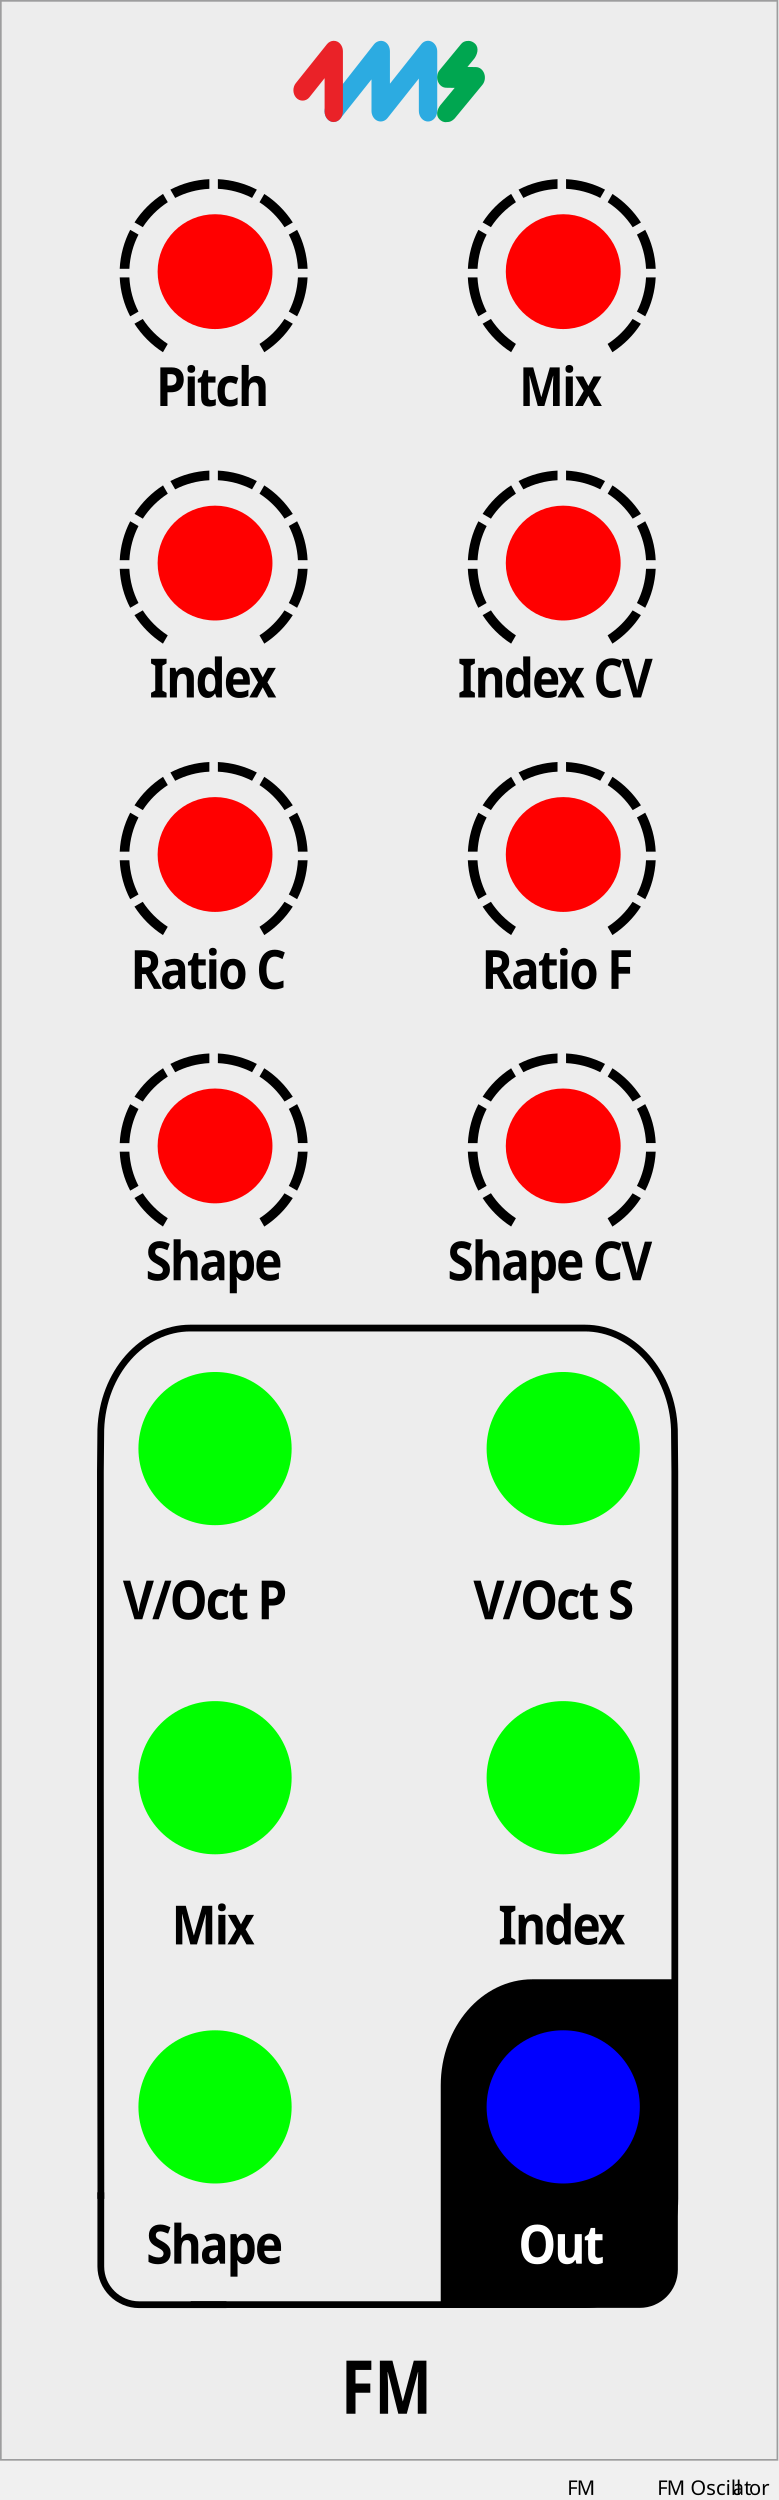
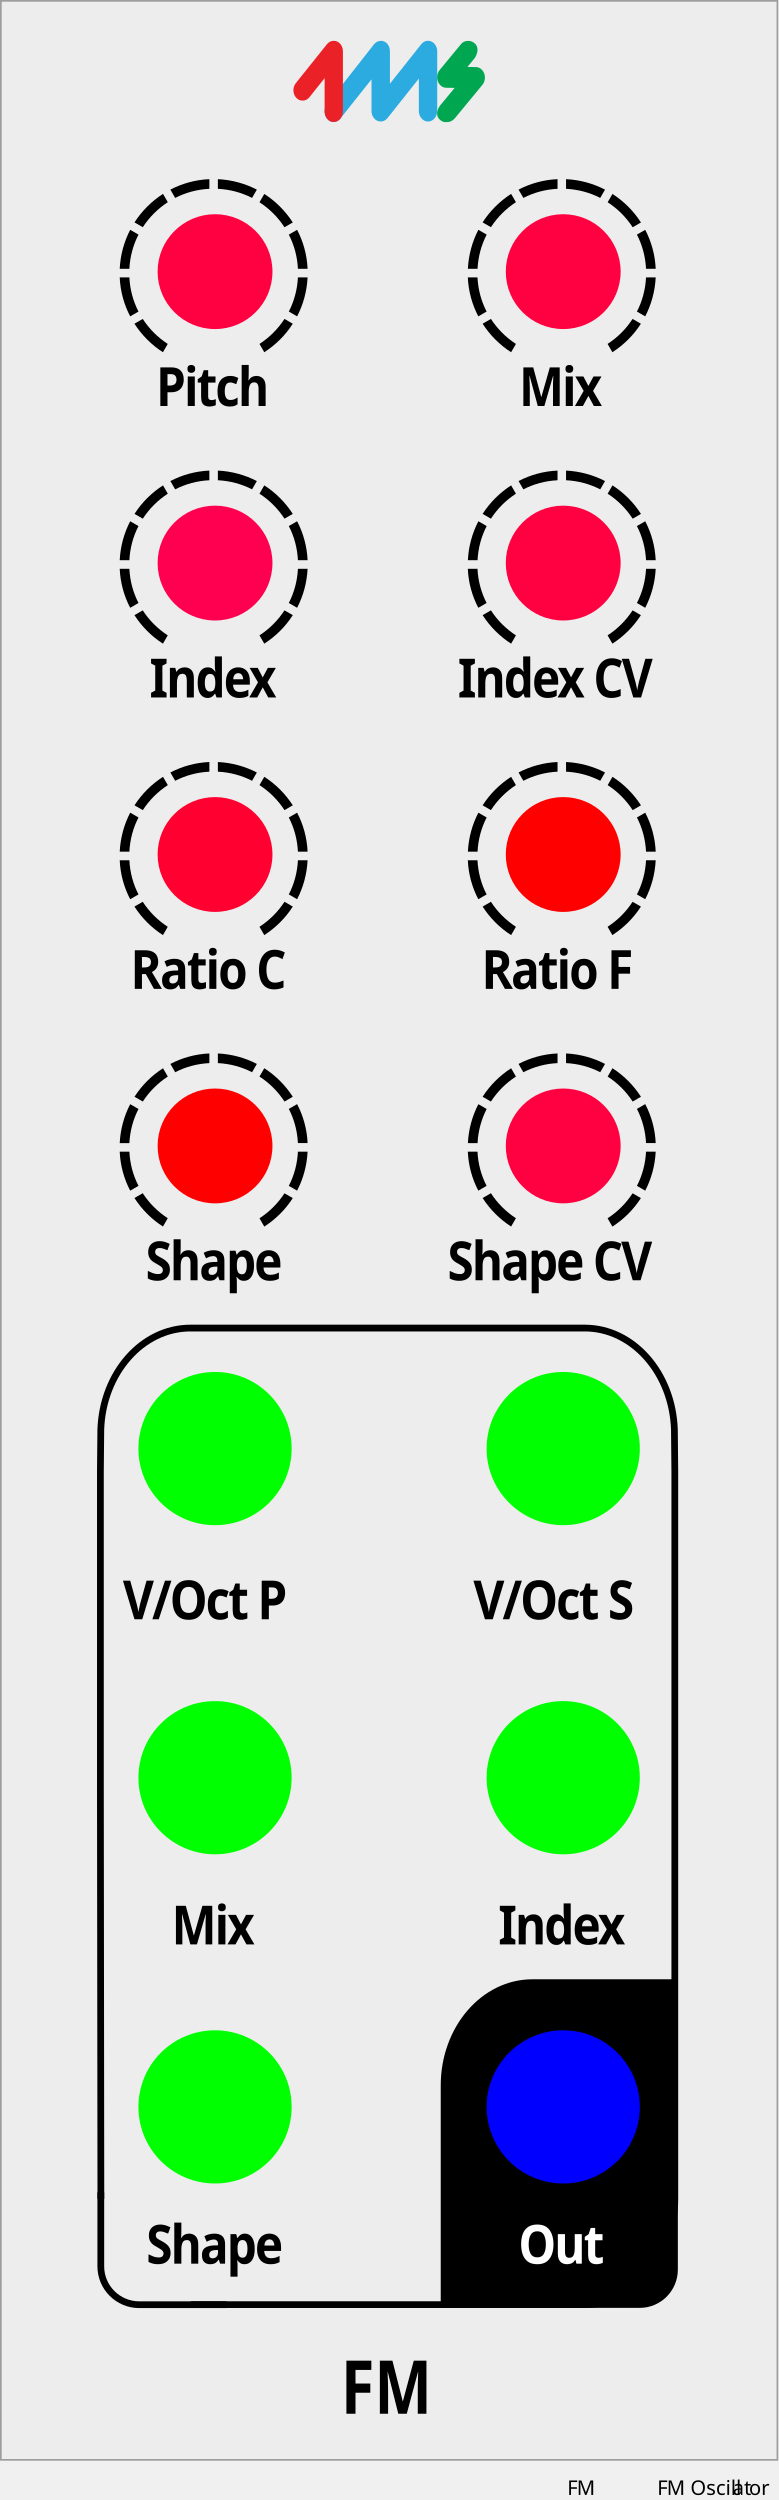
- <svg xmlns="http://www.w3.org/2000/svg" width="40.64mm" height="130.55mm" viewBox="0 0 115.2 370.07">
-   <defs>
+ <svg xmlns="http://www.w3.org/2000/svg" width="40.64mm" height="130.55mm" viewBox="0 0 115.2 370.07" version="1.1" id="svg115">
+   <defs id="defs16">
    <clipPath id="clippath">
-       <rect x="17.72" y="112.8" width="27.8" height="25.62" style="fill: none; stroke-width: 0px;" />
+       <rect x="17.72" y="112.8" width="27.8" height="25.62" style="fill: none; stroke-width: 0px;" id="rect1" />
    </clipPath>
    <clipPath id="clippath-1">
-       <rect x="17.72" y="112.8" width="27.8" height="25.62" style="fill: none; stroke-width: 0px;" />
+       <rect x="17.72" y="112.8" width="27.8" height="25.62" style="fill: none; stroke-width: 0px;" id="rect2" />
    </clipPath>
    <clipPath id="clippath-2">
-       <rect x="69.26" y="112.8" width="27.8" height="25.62" style="fill: none; stroke-width: 0px;" />
+       <rect x="69.26" y="112.8" width="27.8" height="25.62" style="fill: none; stroke-width: 0px;" id="rect3" />
    </clipPath>
    <clipPath id="clippath-3">
-       <rect x="69.26" y="112.8" width="27.8" height="25.62" style="fill: none; stroke-width: 0px;" />
+       <rect x="69.26" y="112.8" width="27.8" height="25.62" style="fill: none; stroke-width: 0px;" id="rect4" />
    </clipPath>
    <clipPath id="clippath-4">
-       <rect x="17.72" y="155.94" width="27.8" height="25.62" style="fill: none; stroke-width: 0px;" />
+       <rect x="17.72" y="155.94" width="27.8" height="25.62" style="fill: none; stroke-width: 0px;" id="rect5" />
    </clipPath>
    <clipPath id="clippath-5">
-       <rect x="17.72" y="155.94" width="27.8" height="25.62" style="fill: none; stroke-width: 0px;" />
+       <rect x="17.72" y="155.94" width="27.8" height="25.62" style="fill: none; stroke-width: 0px;" id="rect6" />
    </clipPath>
    <clipPath id="clippath-6">
-       <rect x="69.26" y="155.94" width="27.8" height="25.62" style="fill: none; stroke-width: 0px;" />
+       <rect x="69.26" y="155.94" width="27.8" height="25.62" style="fill: none; stroke-width: 0px;" id="rect7" />
    </clipPath>
    <clipPath id="clippath-7">
-       <rect x="69.26" y="155.94" width="27.8" height="25.62" style="fill: none; stroke-width: 0px;" />
+       <rect x="69.26" y="155.94" width="27.8" height="25.62" style="fill: none; stroke-width: 0px;" id="rect8" />
    </clipPath>
    <clipPath id="clippath-8">
-       <rect x="17.72" y="26.52" width="27.8" height="25.62" style="fill: none; stroke-width: 0px;" />
+       <rect x="17.72" y="26.52" width="27.8" height="25.62" style="fill: none; stroke-width: 0px;" id="rect9" />
    </clipPath>
    <clipPath id="clippath-9">
-       <rect x="17.72" y="26.52" width="27.8" height="25.62" style="fill: none; stroke-width: 0px;" />
+       <rect x="17.72" y="26.52" width="27.8" height="25.62" style="fill: none; stroke-width: 0px;" id="rect10" />
    </clipPath>
    <clipPath id="clippath-10">
-       <rect x="69.26" y="26.52" width="27.8" height="25.62" style="fill: none; stroke-width: 0px;" />
+       <rect x="69.26" y="26.52" width="27.8" height="25.62" style="fill: none; stroke-width: 0px;" id="rect11" />
    </clipPath>
    <clipPath id="clippath-11">
-       <rect x="69.26" y="26.52" width="27.8" height="25.62" style="fill: none; stroke-width: 0px;" />
+       <rect x="69.26" y="26.52" width="27.8" height="25.62" style="fill: none; stroke-width: 0px;" id="rect12" />
    </clipPath>
    <clipPath id="clippath-12">
-       <rect x="17.72" y="69.66" width="27.8" height="25.62" style="fill: none; stroke-width: 0px;" />
+       <rect x="17.72" y="69.66" width="27.8" height="25.62" style="fill: none; stroke-width: 0px;" id="rect13" />
    </clipPath>
    <clipPath id="clippath-13">
-       <rect x="17.72" y="69.66" width="27.8" height="25.62" style="fill: none; stroke-width: 0px;" />
+       <rect x="17.72" y="69.66" width="27.8" height="25.62" style="fill: none; stroke-width: 0px;" id="rect14" />
    </clipPath>
    <clipPath id="clippath-14">
-       <rect x="69.26" y="69.66" width="27.8" height="25.62" style="fill: none; stroke-width: 0px;" />
+       <rect x="69.26" y="69.66" width="27.8" height="25.62" style="fill: none; stroke-width: 0px;" id="rect15" />
    </clipPath>
    <clipPath id="clippath-15">
-       <rect x="69.26" y="69.66" width="27.8" height="25.62" style="fill: none; stroke-width: 0px;" />
+       <rect x="69.26" y="69.66" width="27.8" height="25.62" style="fill: none; stroke-width: 0px;" id="rect16" />
    </clipPath>
  </defs>
  <g id="faceplate">
-     <g>
-       <rect x=".12" y=".13" width="114.95" height="364" style="fill: #ededed; stroke-width: 0px;" />
-       <path d="M114.95.25v363.75H.25V.25h114.7M115.2,0H0v364.25h115.2V0h0Z" style="fill: #9d9d9e; stroke-width: 0px;" />
-     </g>
-     <g>
-       <path d="M49.4,18.07c-.37,0-.71-.17-.97-.47-.51-.6-.52-1.54-.04-2.16l6.97-8.88c.38-.48,1.05-.65,1.57-.39.5.25.79.82.79,1.45v4.77l4.64-5.85c.38-.48,1.01-.64,1.53-.38.5.25.83.81.83,1.44v8.82c0,.86-.61,1.57-1.36,1.57s-1.36-.7-1.36-1.57v-4.79l-4.64,5.85c-.38.48-1.01.64-1.54.38-.5-.24-.83-.81-.83-1.44v-4.67l-4.61,5.8c-.26.32-.62.51-1,.51h0Z" style="fill: #2cabe1; stroke-width: 0px;" />
-       <path d="M49.4,18.07c-.75,0-1.35-.7-1.35-1.57v-4.93l-2.26,2.84c-.5.63-1.44.65-1.97.04-.51-.6-.52-1.53-.03-2.15l4.61-5.76c.26-.32.63-.5,1-.5.18,0,.37.04.54.12.5.25.82.81.82,1.44v8.89c0,.86-.61,1.57-1.36,1.57h0Z" style="fill: #ea2228; stroke-width: 0px;" />
-       <path d="M66,18.09h0c-.35,0-.68-.15-.94-.42-.76-.78-.14-1.84.29-2.3l1.95-2.36-1.26-.02c-.56-.01-1.04-.4-1.24-1-.19-.56-.07-1.21.29-1.64l3.16-3.83c.23-.28.55-.48,1.13-.47.33,0,.67.17.92.4.71.66.29,1.7-.07,2.2l-1.04,1.26,1.26.02c.56.01,1.04.4,1.24,1,.19.56.07,1.21-.29,1.64l-4.1,4.97c-.35.35-.65.55-1.3.54h0Z" style="fill: #00a650; stroke-width: 0px;" />
+     <g id="g17">
+       <rect x=".12" y=".13" width="114.95" height="364" style="fill: #ededed; stroke-width: 0px;" id="rect17" />
+       <path d="M114.95.25v363.75H.25V.25h114.7M115.2,0H0v364.25h115.2V0h0Z" style="fill: #9d9d9e; stroke-width: 0px;" id="path17" />
+     </g>
+     <g id="g20">
+       <path d="M49.4,18.07c-.37,0-.71-.17-.97-.47-.51-.6-.52-1.54-.04-2.16l6.97-8.88c.38-.48,1.05-.65,1.57-.39.5.25.79.82.79,1.45v4.77l4.64-5.85c.38-.48,1.01-.64,1.53-.38.5.25.83.81.83,1.44v8.82c0,.86-.61,1.57-1.36,1.57s-1.36-.7-1.36-1.57v-4.79l-4.64,5.85c-.38.48-1.01.64-1.54.38-.5-.24-.83-.81-.83-1.44v-4.67l-4.61,5.8c-.26.32-.62.51-1,.51h0Z" style="fill: #2cabe1; stroke-width: 0px;" id="path18" />
+       <path d="M49.4,18.07c-.75,0-1.35-.7-1.35-1.57v-4.93l-2.26,2.84c-.5.63-1.44.65-1.97.04-.51-.6-.52-1.53-.03-2.15l4.61-5.76c.26-.32.63-.5,1-.5.18,0,.37.04.54.12.5.25.82.81.82,1.44v8.89c0,.86-.61,1.57-1.36,1.57h0Z" style="fill: #ea2228; stroke-width: 0px;" id="path19" />
+       <path d="M66,18.09h0c-.35,0-.68-.15-.94-.42-.76-.78-.14-1.84.29-2.3l1.95-2.36-1.26-.02c-.56-.01-1.04-.4-1.24-1-.19-.56-.07-1.21.29-1.64l3.16-3.83c.23-.28.55-.48,1.13-.47.33,0,.67.17.92.4.71.66.29,1.7-.07,2.2l-1.04,1.26,1.26.02c.56.01,1.04.4,1.24,1,.19.56.07,1.21-.29,1.64l-4.1,4.97c-.35.35-.65.55-1.3.54h0Z" style="fill: #00a650; stroke-width: 0px;" id="path20" />
    </g>
    <g id="Layer_3" data-name="Layer 3">
-       <g>
-         <path d="M100.35,316.21v-23.22h-21.54c-7.49,0-13.57,7.04-13.57,15.71v32.93h15.07s0,0,0,0h14.39c3.12,0,5.64-2.55,5.64-5.67v-19.84.08Z" style="fill: #000; stroke-width: 0px;" />
-         <path d="M28.23,341.15h35.2s23.15,0,23.15,0c7.35,0,13.31-7.02,13.31-15.67v-107.66l-.06-6.21c-.29-8.35-6.12-15.02-13.28-15.02H28.2c-7.17,0-12.99,6.67-13.28,15.02l-.06,6.21v46.5l.07,61.17" style="fill: none; stroke: #000; stroke-miterlimit: 10;" />
+       <g id="g22">
+         <path d="M100.35,316.21v-23.22h-21.54c-7.49,0-13.57,7.04-13.57,15.71v32.93h15.07s0,0,0,0h14.39c3.12,0,5.64-2.55,5.64-5.67v-19.84.08Z" style="fill: #000; stroke-width: 0px;" id="path21" />
+         <path d="M28.23,341.15h35.2s23.15,0,23.15,0c7.35,0,13.31-7.02,13.31-15.67v-107.66l-.06-6.21c-.29-8.35-6.12-15.02-13.28-15.02H28.2c-7.17,0-12.99,6.67-13.28,15.02l-.06,6.21v46.5l.07,61.17" style="fill: none; stroke: #000; stroke-miterlimit: 10;" id="path22" />
      </g>
-       <path d="M14.92,324.53v10.96c0,3.12,2.55,5.67,5.67,5.67h12.93" style="fill: none; stroke: #000; stroke-miterlimit: 10;" />
+       <path d="M14.92,324.53v10.96c0,3.12,2.55,5.67,5.67,5.67h12.93" style="fill: none; stroke: #000; stroke-miterlimit: 10;" id="path23" />
    </g>
    <g id="Layer_4" data-name="Layer 4">
-       <text transform="translate(50.47 357.3) scale(.82 1)" style="fill: #000; font-family: GillSans-Bold, 'Gill Sans'; font-size: 11px; font-weight: 700;">
-         <tspan x="0" y="0">FM</tspan>
-       </text>
-       <text transform="translate(70.08 239.7) scale(.88 1)" style="fill: #000; font-family: GillSans-Bold, 'Gill Sans'; font-size: 8px; font-weight: 700; letter-spacing: -.04em;">
-         <tspan x="0" y="0">V/Oct S</tspan>
-       </text>
-       <text transform="translate(73.77 287.83) scale(.88 1)" style="fill: #000; font-family: GillSans-Bold, 'Gill Sans'; font-size: 8px; font-weight: 700; letter-spacing: -.04em;">
-         <tspan x="0" y="0">Index</tspan>
-       </text>
-       <text transform="translate(76.73 335.09) scale(.88 1)" style="fill: #fff; font-family: GillSans-Bold, 'Gill Sans'; font-size: 8px; font-weight: 700; letter-spacing: -.04em;">
-         <tspan x="0" y="0">Out</tspan>
-       </text>
-       <text transform="translate(18.2 239.7) scale(.88 1)" style="fill: #000; font-family: GillSans-Bold, 'Gill Sans'; font-size: 8px; font-weight: 700; letter-spacing: -.04em;">
-         <tspan x="0" y="0">V/Oct P</tspan>
-       </text>
-       <text transform="translate(25.41 287.83) scale(.88 1)" style="fill: #000; font-family: GillSans-Bold, 'Gill Sans'; font-size: 8px; font-weight: 700; letter-spacing: -.04em;">
-         <tspan x="0" y="0">Mix</tspan>
-       </text>
-       <text transform="translate(21.65 335.09) scale(.88 1)" style="fill: #000; font-family: GillSans-Bold, 'Gill Sans'; font-size: 8px; font-weight: 700; letter-spacing: -.04em;">
-         <tspan x="0" y="0">Shape</tspan>
-       </text>
-       <g>
+       <text transform="translate(50.47 357.3) scale(.82 1)" style="fill: #000; font-family: GillSans-Bold, 'Gill Sans'; font-size: 11px; font-weight: 700;" id="text23">
+         <tspan x="0" y="0" id="tspan23">FM</tspan>
+       </text>
+       <text transform="translate(70.08 239.7) scale(.88 1)" style="fill: #000; font-family: GillSans-Bold, 'Gill Sans'; font-size: 8px; font-weight: 700; letter-spacing: -.04em;" id="text24">
+         <tspan x="0" y="0" id="tspan24">V/Oct S</tspan>
+       </text>
+       <text transform="translate(73.77 287.83) scale(.88 1)" style="fill: #000; font-family: GillSans-Bold, 'Gill Sans'; font-size: 8px; font-weight: 700; letter-spacing: -.04em;" id="text25">
+         <tspan x="0" y="0" id="tspan25">Index</tspan>
+       </text>
+       <text transform="translate(76.73 335.09) scale(.88 1)" style="fill: #fff; font-family: GillSans-Bold, 'Gill Sans'; font-size: 8px; font-weight: 700; letter-spacing: -.04em;" id="text26">
+         <tspan x="0" y="0" id="tspan26">Out</tspan>
+       </text>
+       <text transform="translate(18.2 239.7) scale(.88 1)" style="fill: #000; font-family: GillSans-Bold, 'Gill Sans'; font-size: 8px; font-weight: 700; letter-spacing: -.04em;" id="text27">
+         <tspan x="0" y="0" id="tspan27">V/Oct P</tspan>
+       </text>
+       <text transform="translate(25.41 287.83) scale(.88 1)" style="fill: #000; font-family: GillSans-Bold, 'Gill Sans'; font-size: 8px; font-weight: 700; letter-spacing: -.04em;" id="text28">
+         <tspan x="0" y="0" id="tspan28">Mix</tspan>
+       </text>
+       <text transform="translate(21.65 335.09) scale(.88 1)" style="fill: #000; font-family: GillSans-Bold, 'Gill Sans'; font-size: 8px; font-weight: 700; letter-spacing: -.04em;" id="text29">
+         <tspan x="0" y="0" id="tspan29">Shape</tspan>
+       </text>
+       <g id="g110">
        <g id="pips_-_fewest" data-name="pips - fewest">
-           <g style="clip-path: url(#clippath);">
-             <g style="clip-path: url(#clippath-1);">
-               <path d="M37.31,115.58l.71-1.23c-1.74-.9-3.7-1.45-5.77-1.55v1.43c1.81.09,3.53.56,5.06,1.35" style="fill: #000; stroke-width: 0px;" />
-               <path d="M42.11,119.92l1.23-.71c-1.09-1.69-2.53-3.14-4.22-4.22l-.71,1.23c1.48.96,2.74,2.22,3.7,3.7" style="fill: #000; stroke-width: 0px;" />
-               <path d="M24.84,116.22l-.71-1.23c-1.69,1.09-3.14,2.53-4.22,4.22l1.23.71c.96-1.48,2.22-2.74,3.7-3.7" style="fill: #000; stroke-width: 0px;" />
-               <path d="M44.1,126.07h1.43c-.09-2.07-.64-4.03-1.55-5.77l-1.23.71c.79,1.53,1.26,3.24,1.35,5.06" style="fill: #000; stroke-width: 0px;" />
-               <path d="M30.99,114.23v-1.43c-2.07.09-4.03.64-5.77,1.55l.71,1.23c1.53-.79,3.24-1.26,5.06-1.35" style="fill: #000; stroke-width: 0px;" />
-               <path d="M21.13,133.49l-1.23.71c1.09,1.69,2.53,3.14,4.22,4.22l.71-1.23c-1.48-.96-2.74-2.22-3.7-3.7" style="fill: #000; stroke-width: 0px;" />
-               <path d="M38.41,137.19l.71,1.23c1.69-1.09,3.14-2.53,4.22-4.22l-1.23-.71c-.96,1.48-2.22,2.74-3.7,3.7" style="fill: #000; stroke-width: 0px;" />
-               <path d="M44.1,127.34c-.09,1.81-.56,3.53-1.35,5.06l1.23.71c.9-1.74,1.45-3.7,1.55-5.77h-1.43Z" style="fill: #000; stroke-width: 0px;" />
-               <path d="M19.15,127.34h-1.43c.09,2.07.64,4.03,1.55,5.77l1.23-.71c-.79-1.53-1.26-3.24-1.35-5.06" style="fill: #000; stroke-width: 0px;" />
-               <path d="M20.5,121.01l-1.23-.71c-.9,1.74-1.45,3.7-1.55,5.77h1.43c.09-1.81.56-3.53,1.35-5.06" style="fill: #000; stroke-width: 0px;" />
-             </g>
-           </g>
-         </g>
-         <text transform="translate(19.32 146.38) scale(.88 1)" style="fill: #000; font-family: GillSans-Bold, 'Gill Sans'; font-size: 8px; font-weight: 700; letter-spacing: -.04em;">
-           <tspan x="0" y="0">Ratio C</tspan>
+           <g style="clip-path: url(#clippath);" clip-path="url(#clippath)" id="g39">
+             <g style="clip-path: url(#clippath-1);" clip-path="url(#clippath-1)" id="g38">
+               <path d="M37.31,115.58l.71-1.23c-1.74-.9-3.7-1.45-5.77-1.55v1.43c1.81.09,3.53.56,5.06,1.35" style="fill: #000; stroke-width: 0px;" id="path29" />
+               <path d="M42.11,119.92l1.23-.71c-1.09-1.69-2.53-3.14-4.22-4.22l-.71,1.23c1.48.96,2.74,2.22,3.7,3.7" style="fill: #000; stroke-width: 0px;" id="path30" />
+               <path d="M24.84,116.22l-.71-1.23c-1.69,1.09-3.14,2.53-4.22,4.22l1.23.71c.96-1.48,2.22-2.74,3.7-3.7" style="fill: #000; stroke-width: 0px;" id="path31" />
+               <path d="M44.1,126.07h1.43c-.09-2.07-.64-4.03-1.55-5.77l-1.23.71c.79,1.53,1.26,3.24,1.35,5.06" style="fill: #000; stroke-width: 0px;" id="path32" />
+               <path d="M30.99,114.23v-1.43c-2.07.09-4.03.64-5.77,1.55l.71,1.23c1.53-.79,3.24-1.26,5.06-1.35" style="fill: #000; stroke-width: 0px;" id="path33" />
+               <path d="M21.13,133.49l-1.23.71c1.09,1.69,2.53,3.14,4.22,4.22l.71-1.23c-1.48-.96-2.74-2.22-3.7-3.7" style="fill: #000; stroke-width: 0px;" id="path34" />
+               <path d="M38.41,137.19l.71,1.23c1.69-1.09,3.14-2.53,4.22-4.22l-1.23-.71c-.96,1.48-2.22,2.74-3.7,3.7" style="fill: #000; stroke-width: 0px;" id="path35" />
+               <path d="M44.1,127.34c-.09,1.81-.56,3.53-1.35,5.06l1.23.71c.9-1.74,1.45-3.7,1.55-5.77h-1.43Z" style="fill: #000; stroke-width: 0px;" id="path36" />
+               <path d="M19.15,127.34h-1.43c.09,2.07.64,4.03,1.55,5.77l1.23-.71c-.79-1.53-1.26-3.24-1.35-5.06" style="fill: #000; stroke-width: 0px;" id="path37" />
+               <path d="M20.5,121.01l-1.23-.71c-.9,1.74-1.45,3.7-1.55,5.77h1.43c.09-1.81.56-3.53,1.35-5.06" style="fill: #000; stroke-width: 0px;" id="path38" />
+             </g>
+           </g>
+         </g>
+         <text transform="translate(19.32 146.38) scale(.88 1)" style="fill: #000; font-family: GillSans-Bold, 'Gill Sans'; font-size: 8px; font-weight: 700; letter-spacing: -.04em;" id="text39">
+           <tspan x="0" y="0" id="tspan39">Ratio C</tspan>
        </text>
        <g id="pips_-_fewest-2" data-name="pips - fewest">
-           <g style="clip-path: url(#clippath-2);">
-             <g style="clip-path: url(#clippath-3);">
-               <path d="M88.85,115.58l.71-1.23c-1.74-.9-3.7-1.45-5.77-1.55v1.43c1.81.09,3.53.56,5.06,1.35" style="fill: #000; stroke-width: 0px;" />
-               <path d="M93.65,119.92l1.23-.71c-1.09-1.69-2.53-3.14-4.22-4.22l-.71,1.23c1.48.96,2.74,2.22,3.7,3.7" style="fill: #000; stroke-width: 0px;" />
-               <path d="M76.37,116.22l-.71-1.23c-1.69,1.09-3.14,2.53-4.22,4.22l1.23.71c.96-1.48,2.22-2.74,3.7-3.7" style="fill: #000; stroke-width: 0px;" />
-               <path d="M95.63,126.07h1.43c-.09-2.07-.64-4.03-1.55-5.77l-1.23.71c.79,1.53,1.26,3.24,1.35,5.06" style="fill: #000; stroke-width: 0px;" />
-               <path d="M82.53,114.23v-1.43c-2.07.09-4.03.64-5.77,1.55l.71,1.23c1.53-.79,3.24-1.26,5.06-1.35" style="fill: #000; stroke-width: 0px;" />
-               <path d="M72.67,133.49l-1.23.71c1.09,1.69,2.53,3.14,4.22,4.22l.71-1.23c-1.48-.96-2.74-2.22-3.7-3.7" style="fill: #000; stroke-width: 0px;" />
-               <path d="M89.94,137.19l.71,1.23c1.69-1.09,3.14-2.53,4.22-4.22l-1.23-.71c-.96,1.48-2.22,2.74-3.7,3.7" style="fill: #000; stroke-width: 0px;" />
-               <path d="M95.63,127.34c-.09,1.81-.56,3.53-1.35,5.06l1.23.71c.9-1.74,1.45-3.7,1.55-5.77h-1.43Z" style="fill: #000; stroke-width: 0px;" />
-               <path d="M70.68,127.34h-1.43c.09,2.07.64,4.03,1.55,5.77l1.23-.71c-.79-1.53-1.26-3.24-1.35-5.06" style="fill: #000; stroke-width: 0px;" />
-               <path d="M72.04,121.01l-1.23-.71c-.9,1.74-1.45,3.7-1.55,5.77h1.43c.09-1.81.56-3.53,1.35-5.06" style="fill: #000; stroke-width: 0px;" />
-             </g>
-           </g>
-         </g>
-         <text transform="translate(71.28 146.38) scale(.88 1)" style="fill: #000; font-family: GillSans-Bold, 'Gill Sans'; font-size: 8px; font-weight: 700; letter-spacing: -.04em;">
-           <tspan x="0" y="0">Ratio F</tspan>
+           <g style="clip-path: url(#clippath-2);" clip-path="url(#clippath-2)" id="g49">
+             <g style="clip-path: url(#clippath-3);" clip-path="url(#clippath-3)" id="g48">
+               <path d="M88.85,115.58l.71-1.23c-1.74-.9-3.7-1.45-5.77-1.55v1.43c1.81.09,3.53.56,5.06,1.35" style="fill: #000; stroke-width: 0px;" id="path39" />
+               <path d="M93.65,119.92l1.23-.71c-1.09-1.69-2.53-3.14-4.22-4.22l-.71,1.23c1.48.96,2.74,2.22,3.7,3.7" style="fill: #000; stroke-width: 0px;" id="path40" />
+               <path d="M76.37,116.22l-.71-1.23c-1.69,1.09-3.14,2.53-4.22,4.22l1.23.71c.96-1.48,2.22-2.74,3.7-3.7" style="fill: #000; stroke-width: 0px;" id="path41" />
+               <path d="M95.63,126.07h1.43c-.09-2.07-.64-4.03-1.55-5.77l-1.23.71c.79,1.53,1.26,3.24,1.35,5.06" style="fill: #000; stroke-width: 0px;" id="path42" />
+               <path d="M82.53,114.23v-1.43c-2.07.09-4.03.64-5.77,1.55l.71,1.23c1.53-.79,3.24-1.26,5.06-1.35" style="fill: #000; stroke-width: 0px;" id="path43" />
+               <path d="M72.67,133.49l-1.23.71c1.09,1.69,2.53,3.14,4.22,4.22l.71-1.23c-1.48-.96-2.74-2.22-3.7-3.7" style="fill: #000; stroke-width: 0px;" id="path44" />
+               <path d="M89.94,137.19l.71,1.23c1.69-1.09,3.14-2.53,4.22-4.22l-1.23-.71c-.96,1.48-2.22,2.74-3.7,3.7" style="fill: #000; stroke-width: 0px;" id="path45" />
+               <path d="M95.63,127.34c-.09,1.81-.56,3.53-1.35,5.06l1.23.71c.9-1.74,1.45-3.7,1.55-5.77h-1.43Z" style="fill: #000; stroke-width: 0px;" id="path46" />
+               <path d="M70.68,127.34h-1.43c.09,2.07.64,4.03,1.55,5.77l1.23-.71c-.79-1.53-1.26-3.24-1.35-5.06" style="fill: #000; stroke-width: 0px;" id="path47" />
+               <path d="M72.04,121.01l-1.23-.71c-.9,1.74-1.45,3.7-1.55,5.77h1.43c.09-1.81.56-3.53,1.35-5.06" style="fill: #000; stroke-width: 0px;" id="path48" />
+             </g>
+           </g>
+         </g>
+         <text transform="translate(71.28 146.38) scale(.88 1)" style="fill: #000; font-family: GillSans-Bold, 'Gill Sans'; font-size: 8px; font-weight: 700; letter-spacing: -.04em;" id="text49">
+           <tspan x="0" y="0" id="tspan49">Ratio F</tspan>
        </text>
        <g id="pips_-_fewest-3" data-name="pips - fewest">
-           <g style="clip-path: url(#clippath-4);">
-             <g style="clip-path: url(#clippath-5);">
-               <path d="M37.31,158.72l.71-1.23c-1.74-.9-3.7-1.45-5.77-1.55v1.43c1.81.09,3.53.56,5.06,1.35" style="fill: #000; stroke-width: 0px;" />
-               <path d="M42.11,163.06l1.23-.71c-1.09-1.69-2.53-3.14-4.22-4.22l-.71,1.23c1.48.96,2.74,2.22,3.7,3.7" style="fill: #000; stroke-width: 0px;" />
-               <path d="M24.84,159.36l-.71-1.23c-1.69,1.09-3.14,2.53-4.22,4.22l1.23.71c.96-1.48,2.22-2.74,3.7-3.7" style="fill: #000; stroke-width: 0px;" />
-               <path d="M44.1,169.21h1.43c-.09-2.07-.64-4.03-1.55-5.77l-1.23.71c.79,1.53,1.26,3.24,1.35,5.06" style="fill: #000; stroke-width: 0px;" />
-               <path d="M30.99,157.37v-1.43c-2.07.09-4.03.64-5.77,1.55l.71,1.23c1.53-.79,3.24-1.26,5.06-1.35" style="fill: #000; stroke-width: 0px;" />
-               <path d="M21.13,176.63l-1.23.71c1.09,1.69,2.53,3.14,4.22,4.22l.71-1.23c-1.48-.96-2.74-2.22-3.7-3.7" style="fill: #000; stroke-width: 0px;" />
-               <path d="M38.41,180.34l.71,1.23c1.69-1.09,3.14-2.53,4.22-4.22l-1.23-.71c-.96,1.48-2.22,2.74-3.7,3.7" style="fill: #000; stroke-width: 0px;" />
-               <path d="M44.1,170.48c-.09,1.81-.56,3.53-1.35,5.06l1.23.71c.9-1.74,1.45-3.7,1.55-5.77h-1.43Z" style="fill: #000; stroke-width: 0px;" />
-               <path d="M19.15,170.48h-1.43c.09,2.07.64,4.03,1.55,5.77l1.23-.71c-.79-1.53-1.26-3.24-1.35-5.06" style="fill: #000; stroke-width: 0px;" />
-               <path d="M20.5,164.16l-1.23-.71c-.9,1.74-1.45,3.7-1.55,5.77h1.43c.09-1.81.56-3.53,1.35-5.06" style="fill: #000; stroke-width: 0px;" />
-             </g>
-           </g>
-         </g>
-         <text transform="translate(21.55 189.52) scale(.88 1)" style="fill: #000; font-family: GillSans-Bold, 'Gill Sans'; font-size: 8px; font-weight: 700; letter-spacing: -.04em;">
-           <tspan x="0" y="0">Shape</tspan>
+           <g style="clip-path: url(#clippath-4);" clip-path="url(#clippath-4)" id="g59">
+             <g style="clip-path: url(#clippath-5);" clip-path="url(#clippath-5)" id="g58">
+               <path d="M37.31,158.72l.71-1.23c-1.74-.9-3.7-1.45-5.77-1.55v1.43c1.81.09,3.53.56,5.06,1.35" style="fill: #000; stroke-width: 0px;" id="path49" />
+               <path d="M42.11,163.06l1.23-.71c-1.09-1.69-2.53-3.14-4.22-4.22l-.71,1.23c1.48.96,2.74,2.22,3.7,3.7" style="fill: #000; stroke-width: 0px;" id="path50" />
+               <path d="M24.84,159.36l-.71-1.23c-1.69,1.09-3.14,2.53-4.22,4.22l1.23.71c.96-1.48,2.22-2.74,3.7-3.7" style="fill: #000; stroke-width: 0px;" id="path51" />
+               <path d="M44.1,169.21h1.43c-.09-2.07-.64-4.03-1.55-5.77l-1.23.71c.79,1.53,1.26,3.24,1.35,5.06" style="fill: #000; stroke-width: 0px;" id="path52" />
+               <path d="M30.99,157.37v-1.43c-2.07.09-4.03.64-5.77,1.55l.71,1.23c1.53-.79,3.24-1.26,5.06-1.35" style="fill: #000; stroke-width: 0px;" id="path53" />
+               <path d="M21.13,176.63l-1.23.71c1.09,1.69,2.53,3.14,4.22,4.22l.71-1.23c-1.48-.96-2.74-2.22-3.7-3.7" style="fill: #000; stroke-width: 0px;" id="path54" />
+               <path d="M38.41,180.34l.71,1.23c1.69-1.09,3.14-2.53,4.22-4.22l-1.23-.71c-.96,1.48-2.22,2.74-3.7,3.7" style="fill: #000; stroke-width: 0px;" id="path55" />
+               <path d="M44.1,170.48c-.09,1.81-.56,3.53-1.35,5.06l1.23.71c.9-1.74,1.45-3.7,1.55-5.77h-1.43Z" style="fill: #000; stroke-width: 0px;" id="path56" />
+               <path d="M19.15,170.48h-1.43c.09,2.07.64,4.03,1.55,5.77l1.23-.71c-.79-1.53-1.26-3.24-1.35-5.06" style="fill: #000; stroke-width: 0px;" id="path57" />
+               <path d="M20.5,164.16l-1.23-.71c-.9,1.74-1.45,3.7-1.55,5.77h1.43c.09-1.81.56-3.53,1.35-5.06" style="fill: #000; stroke-width: 0px;" id="path58" />
+             </g>
+           </g>
+         </g>
+         <text transform="translate(21.55 189.52) scale(.88 1)" style="fill: #000; font-family: GillSans-Bold, 'Gill Sans'; font-size: 8px; font-weight: 700; letter-spacing: -.04em;" id="text59">
+           <tspan x="0" y="0" id="tspan59">Shape</tspan>
        </text>
        <g id="pips_-_fewest-4" data-name="pips - fewest">
-           <g style="clip-path: url(#clippath-6);">
-             <g style="clip-path: url(#clippath-7);">
-               <path d="M88.85,158.72l.71-1.23c-1.74-.9-3.7-1.45-5.77-1.55v1.43c1.81.09,3.53.56,5.06,1.35" style="fill: #000; stroke-width: 0px;" />
-               <path d="M93.65,163.06l1.23-.71c-1.09-1.69-2.53-3.14-4.22-4.22l-.71,1.23c1.48.96,2.74,2.22,3.7,3.7" style="fill: #000; stroke-width: 0px;" />
-               <path d="M76.37,159.36l-.71-1.23c-1.69,1.09-3.14,2.53-4.22,4.22l1.23.71c.96-1.48,2.22-2.74,3.7-3.7" style="fill: #000; stroke-width: 0px;" />
-               <path d="M95.63,169.21h1.43c-.09-2.07-.64-4.03-1.55-5.77l-1.23.71c.79,1.53,1.26,3.24,1.35,5.06" style="fill: #000; stroke-width: 0px;" />
-               <path d="M82.53,157.37v-1.43c-2.07.09-4.03.64-5.77,1.55l.71,1.23c1.53-.79,3.24-1.26,5.06-1.35" style="fill: #000; stroke-width: 0px;" />
-               <path d="M72.67,176.63l-1.23.71c1.09,1.69,2.53,3.14,4.22,4.22l.71-1.23c-1.48-.96-2.74-2.22-3.7-3.7" style="fill: #000; stroke-width: 0px;" />
-               <path d="M89.94,180.34l.71,1.23c1.69-1.09,3.14-2.53,4.22-4.22l-1.23-.71c-.96,1.48-2.22,2.74-3.7,3.7" style="fill: #000; stroke-width: 0px;" />
-               <path d="M95.63,170.48c-.09,1.81-.56,3.53-1.35,5.06l1.23.71c.9-1.74,1.45-3.7,1.55-5.77h-1.43Z" style="fill: #000; stroke-width: 0px;" />
-               <path d="M70.68,170.48h-1.43c.09,2.07.64,4.03,1.55,5.77l1.23-.71c-.79-1.53-1.26-3.24-1.35-5.06" style="fill: #000; stroke-width: 0px;" />
-               <path d="M72.04,164.16l-1.23-.71c-.9,1.74-1.45,3.7-1.55,5.77h1.43c.09-1.81.56-3.53,1.35-5.06" style="fill: #000; stroke-width: 0px;" />
-             </g>
-           </g>
-         </g>
-         <text transform="translate(66.24 189.52) scale(.88 1)" style="fill: #000; font-family: GillSans-Bold, 'Gill Sans'; font-size: 8px; font-weight: 700; letter-spacing: -.04em;">
-           <tspan x="0" y="0">Shape CV</tspan>
+           <g style="clip-path: url(#clippath-6);" clip-path="url(#clippath-6)" id="g69">
+             <g style="clip-path: url(#clippath-7);" clip-path="url(#clippath-7)" id="g68">
+               <path d="M88.85,158.72l.71-1.23c-1.74-.9-3.7-1.45-5.77-1.55v1.43c1.81.09,3.53.56,5.06,1.35" style="fill: #000; stroke-width: 0px;" id="path59" />
+               <path d="M93.65,163.06l1.23-.71c-1.09-1.69-2.53-3.14-4.22-4.22l-.71,1.23c1.48.96,2.74,2.22,3.7,3.7" style="fill: #000; stroke-width: 0px;" id="path60" />
+               <path d="M76.37,159.36l-.71-1.23c-1.69,1.09-3.14,2.53-4.22,4.22l1.23.71c.96-1.48,2.22-2.74,3.7-3.7" style="fill: #000; stroke-width: 0px;" id="path61" />
+               <path d="M95.63,169.21h1.43c-.09-2.07-.64-4.03-1.55-5.77l-1.23.71c.79,1.53,1.26,3.24,1.35,5.06" style="fill: #000; stroke-width: 0px;" id="path62" />
+               <path d="M82.53,157.37v-1.43c-2.07.09-4.03.64-5.77,1.55l.71,1.23c1.53-.79,3.24-1.26,5.06-1.35" style="fill: #000; stroke-width: 0px;" id="path63" />
+               <path d="M72.67,176.63l-1.23.71c1.09,1.69,2.53,3.14,4.22,4.22l.71-1.23c-1.48-.96-2.74-2.22-3.7-3.7" style="fill: #000; stroke-width: 0px;" id="path64" />
+               <path d="M89.94,180.34l.71,1.23c1.69-1.09,3.14-2.53,4.22-4.22l-1.23-.71c-.96,1.48-2.22,2.74-3.7,3.7" style="fill: #000; stroke-width: 0px;" id="path65" />
+               <path d="M95.63,170.48c-.09,1.81-.56,3.53-1.35,5.06l1.23.71c.9-1.74,1.45-3.7,1.55-5.77h-1.43Z" style="fill: #000; stroke-width: 0px;" id="path66" />
+               <path d="M70.68,170.48h-1.43c.09,2.07.64,4.03,1.55,5.77l1.23-.71c-.79-1.53-1.26-3.24-1.35-5.06" style="fill: #000; stroke-width: 0px;" id="path67" />
+               <path d="M72.04,164.16l-1.23-.71c-.9,1.74-1.45,3.7-1.55,5.77h1.43c.09-1.81.56-3.53,1.35-5.06" style="fill: #000; stroke-width: 0px;" id="path68" />
+             </g>
+           </g>
+         </g>
+         <text transform="translate(66.24 189.52) scale(.88 1)" style="fill: #000; font-family: GillSans-Bold, 'Gill Sans'; font-size: 8px; font-weight: 700; letter-spacing: -.04em;" id="text69">
+           <tspan x="0" y="0" id="tspan69">Shape CV</tspan>
        </text>
        <g id="pips_-_fewest-5" data-name="pips - fewest">
-           <g style="clip-path: url(#clippath-8);">
-             <g style="clip-path: url(#clippath-9);">
-               <path d="M37.31,29.3l.71-1.23c-1.74-.9-3.7-1.45-5.77-1.55v1.43c1.81.09,3.53.56,5.06,1.35" style="fill: #000; stroke-width: 0px;" />
-               <path d="M42.11,33.64l1.23-.71c-1.09-1.69-2.53-3.14-4.22-4.22l-.71,1.23c1.48.96,2.74,2.22,3.7,3.7" style="fill: #000; stroke-width: 0px;" />
-               <path d="M24.84,29.93l-.71-1.23c-1.69,1.09-3.14,2.53-4.22,4.22l1.23.71c.96-1.48,2.22-2.74,3.7-3.7" style="fill: #000; stroke-width: 0px;" />
-               <path d="M44.1,39.79h1.43c-.09-2.07-.64-4.03-1.55-5.77l-1.23.71c.79,1.53,1.26,3.24,1.35,5.06" style="fill: #000; stroke-width: 0px;" />
-               <path d="M30.99,27.95v-1.43c-2.07.09-4.03.64-5.77,1.55l.71,1.23c1.53-.79,3.24-1.26,5.06-1.35" style="fill: #000; stroke-width: 0px;" />
-               <path d="M21.13,47.21l-1.23.71c1.09,1.69,2.53,3.14,4.22,4.22l.71-1.23c-1.48-.96-2.74-2.22-3.7-3.7" style="fill: #000; stroke-width: 0px;" />
-               <path d="M38.41,50.91l.71,1.23c1.69-1.09,3.14-2.53,4.22-4.22l-1.23-.71c-.96,1.48-2.22,2.74-3.7,3.7" style="fill: #000; stroke-width: 0px;" />
-               <path d="M44.1,41.06c-.09,1.81-.56,3.53-1.35,5.06l1.23.71c.9-1.74,1.45-3.7,1.55-5.77h-1.43Z" style="fill: #000; stroke-width: 0px;" />
-               <path d="M19.15,41.06h-1.43c.09,2.07.64,4.03,1.55,5.77l1.23-.71c-.79-1.53-1.26-3.24-1.35-5.06" style="fill: #000; stroke-width: 0px;" />
-               <path d="M20.5,34.73l-1.23-.71c-.9,1.74-1.45,3.7-1.55,5.77h1.43c.09-1.81.56-3.53,1.35-5.06" style="fill: #000; stroke-width: 0px;" />
-             </g>
-           </g>
-         </g>
-         <text transform="translate(23.1 60.1) scale(.88 1)" style="fill: #000; font-family: GillSans-Bold, 'Gill Sans'; font-size: 8px; font-weight: 700; letter-spacing: -.04em;">
-           <tspan x="0" y="0">Pitch</tspan>
+           <g style="clip-path: url(#clippath-8);" clip-path="url(#clippath-8)" id="g79">
+             <g style="clip-path: url(#clippath-9);" clip-path="url(#clippath-9)" id="g78">
+               <path d="M37.31,29.3l.71-1.23c-1.74-.9-3.7-1.45-5.77-1.55v1.43c1.81.09,3.53.56,5.06,1.35" style="fill: #000; stroke-width: 0px;" id="path69" />
+               <path d="M42.11,33.64l1.23-.71c-1.09-1.69-2.53-3.14-4.22-4.22l-.71,1.23c1.48.96,2.74,2.22,3.7,3.7" style="fill: #000; stroke-width: 0px;" id="path70" />
+               <path d="M24.84,29.93l-.71-1.23c-1.69,1.09-3.14,2.53-4.22,4.22l1.23.71c.96-1.48,2.22-2.74,3.7-3.7" style="fill: #000; stroke-width: 0px;" id="path71" />
+               <path d="M44.1,39.79h1.43c-.09-2.07-.64-4.03-1.55-5.77l-1.23.71c.79,1.53,1.26,3.24,1.35,5.06" style="fill: #000; stroke-width: 0px;" id="path72" />
+               <path d="M30.99,27.95v-1.43c-2.07.09-4.03.64-5.77,1.55l.71,1.23c1.53-.79,3.24-1.26,5.06-1.35" style="fill: #000; stroke-width: 0px;" id="path73" />
+               <path d="M21.13,47.21l-1.23.71c1.09,1.69,2.53,3.14,4.22,4.22l.71-1.23c-1.48-.96-2.74-2.22-3.7-3.7" style="fill: #000; stroke-width: 0px;" id="path74" />
+               <path d="M38.41,50.91l.71,1.23c1.69-1.09,3.14-2.53,4.22-4.22l-1.23-.71c-.96,1.48-2.22,2.74-3.7,3.7" style="fill: #000; stroke-width: 0px;" id="path75" />
+               <path d="M44.1,41.06c-.09,1.81-.56,3.53-1.35,5.06l1.23.71c.9-1.74,1.45-3.7,1.55-5.77h-1.43Z" style="fill: #000; stroke-width: 0px;" id="path76" />
+               <path d="M19.15,41.06h-1.43c.09,2.07.64,4.03,1.55,5.77l1.23-.71c-.79-1.53-1.26-3.24-1.35-5.06" style="fill: #000; stroke-width: 0px;" id="path77" />
+               <path d="M20.5,34.73l-1.23-.71c-.9,1.74-1.45,3.7-1.55,5.77h1.43c.09-1.81.56-3.53,1.35-5.06" style="fill: #000; stroke-width: 0px;" id="path78" />
+             </g>
+           </g>
+         </g>
+         <text transform="translate(23.1 60.1) scale(.88 1)" style="fill: #000; font-family: GillSans-Bold, 'Gill Sans'; font-size: 8px; font-weight: 700; letter-spacing: -.04em;" id="text79">
+           <tspan x="0" y="0" id="tspan79">Pitch</tspan>
        </text>
        <g id="pips_-_fewest-6" data-name="pips - fewest">
-           <g style="clip-path: url(#clippath-10);">
-             <g style="clip-path: url(#clippath-11);">
-               <path d="M88.85,29.3l.71-1.23c-1.74-.9-3.7-1.45-5.77-1.55v1.43c1.81.09,3.53.56,5.06,1.35" style="fill: #000; stroke-width: 0px;" />
-               <path d="M93.65,33.64l1.23-.71c-1.09-1.69-2.53-3.14-4.22-4.22l-.71,1.23c1.48.96,2.74,2.22,3.7,3.7" style="fill: #000; stroke-width: 0px;" />
-               <path d="M76.37,29.93l-.71-1.23c-1.69,1.09-3.14,2.53-4.22,4.22l1.23.71c.96-1.48,2.22-2.74,3.7-3.7" style="fill: #000; stroke-width: 0px;" />
-               <path d="M95.63,39.79h1.43c-.09-2.07-.64-4.03-1.55-5.77l-1.23.71c.79,1.53,1.26,3.24,1.35,5.06" style="fill: #000; stroke-width: 0px;" />
-               <path d="M82.53,27.95v-1.43c-2.07.09-4.03.64-5.77,1.55l.71,1.23c1.53-.79,3.24-1.26,5.06-1.35" style="fill: #000; stroke-width: 0px;" />
-               <path d="M72.67,47.21l-1.23.71c1.09,1.69,2.53,3.14,4.22,4.22l.71-1.23c-1.48-.96-2.74-2.22-3.7-3.7" style="fill: #000; stroke-width: 0px;" />
-               <path d="M89.94,50.91l.71,1.23c1.69-1.09,3.14-2.53,4.22-4.22l-1.23-.71c-.96,1.48-2.22,2.74-3.7,3.7" style="fill: #000; stroke-width: 0px;" />
-               <path d="M95.63,41.06c-.09,1.81-.56,3.53-1.35,5.06l1.23.71c.9-1.74,1.45-3.7,1.55-5.77h-1.43Z" style="fill: #000; stroke-width: 0px;" />
-               <path d="M70.68,41.06h-1.43c.09,2.07.64,4.03,1.55,5.77l1.23-.71c-.79-1.53-1.26-3.24-1.35-5.06" style="fill: #000; stroke-width: 0px;" />
-               <path d="M72.04,34.73l-1.23-.71c-.9,1.74-1.45,3.7-1.55,5.77h1.43c.09-1.81.56-3.53,1.35-5.06" style="fill: #000; stroke-width: 0px;" />
-             </g>
-           </g>
-         </g>
-         <text transform="translate(76.84 60.1) scale(.88 1)" style="fill: #000; font-family: GillSans-Bold, 'Gill Sans'; font-size: 8px; font-weight: 700; letter-spacing: -.04em;">
-           <tspan x="0" y="0">Mix</tspan>
+           <g style="clip-path: url(#clippath-10);" clip-path="url(#clippath-10)" id="g89">
+             <g style="clip-path: url(#clippath-11);" clip-path="url(#clippath-11)" id="g88">
+               <path d="M88.85,29.3l.71-1.23c-1.74-.9-3.7-1.45-5.77-1.55v1.43c1.81.09,3.53.56,5.06,1.35" style="fill: #000; stroke-width: 0px;" id="path79" />
+               <path d="M93.65,33.64l1.23-.71c-1.09-1.69-2.53-3.14-4.22-4.22l-.71,1.23c1.48.96,2.74,2.22,3.7,3.7" style="fill: #000; stroke-width: 0px;" id="path80" />
+               <path d="M76.37,29.93l-.71-1.23c-1.69,1.09-3.14,2.53-4.22,4.22l1.23.71c.96-1.48,2.22-2.74,3.7-3.7" style="fill: #000; stroke-width: 0px;" id="path81" />
+               <path d="M95.63,39.79h1.43c-.09-2.07-.64-4.03-1.55-5.77l-1.23.71c.79,1.53,1.26,3.24,1.35,5.06" style="fill: #000; stroke-width: 0px;" id="path82" />
+               <path d="M82.53,27.95v-1.43c-2.07.09-4.03.64-5.77,1.55l.71,1.23c1.53-.79,3.24-1.26,5.06-1.35" style="fill: #000; stroke-width: 0px;" id="path83" />
+               <path d="M72.67,47.21l-1.23.71c1.09,1.69,2.53,3.14,4.22,4.22l.71-1.23c-1.48-.96-2.74-2.22-3.7-3.7" style="fill: #000; stroke-width: 0px;" id="path84" />
+               <path d="M89.94,50.91l.71,1.23c1.69-1.09,3.14-2.53,4.22-4.22l-1.23-.71c-.96,1.48-2.22,2.74-3.7,3.7" style="fill: #000; stroke-width: 0px;" id="path85" />
+               <path d="M95.63,41.06c-.09,1.81-.56,3.53-1.35,5.06l1.23.71c.9-1.74,1.45-3.7,1.55-5.77h-1.43Z" style="fill: #000; stroke-width: 0px;" id="path86" />
+               <path d="M70.68,41.06h-1.43c.09,2.07.64,4.03,1.55,5.77l1.23-.71c-.79-1.53-1.26-3.24-1.35-5.06" style="fill: #000; stroke-width: 0px;" id="path87" />
+               <path d="M72.04,34.73l-1.23-.71c-.9,1.74-1.45,3.7-1.55,5.77h1.43c.09-1.81.56-3.53,1.35-5.06" style="fill: #000; stroke-width: 0px;" id="path88" />
+             </g>
+           </g>
+         </g>
+         <text transform="translate(76.84 60.1) scale(.88 1)" style="fill: #000; font-family: GillSans-Bold, 'Gill Sans'; font-size: 8px; font-weight: 700; letter-spacing: -.04em;" id="text89">
+           <tspan x="0" y="0" id="tspan89">Mix</tspan>
        </text>
        <g id="pips_-_fewest-7" data-name="pips - fewest">
-           <g style="clip-path: url(#clippath-12);">
-             <g style="clip-path: url(#clippath-13);">
-               <path d="M37.31,72.44l.71-1.23c-1.74-.9-3.7-1.45-5.77-1.55v1.43c1.81.09,3.53.56,5.06,1.35" style="fill: #000; stroke-width: 0px;" />
-               <path d="M42.11,76.78l1.23-.71c-1.09-1.69-2.53-3.14-4.22-4.22l-.71,1.23c1.48.96,2.74,2.22,3.7,3.7" style="fill: #000; stroke-width: 0px;" />
-               <path d="M24.84,73.08l-.71-1.23c-1.69,1.09-3.14,2.53-4.22,4.22l1.23.71c.96-1.48,2.22-2.74,3.7-3.7" style="fill: #000; stroke-width: 0px;" />
-               <path d="M44.1,82.93h1.43c-.09-2.07-.64-4.03-1.55-5.77l-1.23.71c.79,1.53,1.26,3.24,1.35,5.06" style="fill: #000; stroke-width: 0px;" />
-               <path d="M30.99,71.09v-1.43c-2.07.09-4.03.64-5.77,1.55l.71,1.23c1.53-.79,3.24-1.26,5.06-1.35" style="fill: #000; stroke-width: 0px;" />
-               <path d="M21.13,90.35l-1.23.71c1.09,1.69,2.53,3.14,4.22,4.22l.71-1.23c-1.48-.96-2.74-2.22-3.7-3.7" style="fill: #000; stroke-width: 0px;" />
-               <path d="M38.41,94.05l.71,1.23c1.69-1.09,3.14-2.53,4.22-4.22l-1.23-.71c-.96,1.48-2.22,2.74-3.7,3.7" style="fill: #000; stroke-width: 0px;" />
-               <path d="M44.1,84.2c-.09,1.81-.56,3.53-1.35,5.06l1.23.71c.9-1.74,1.45-3.7,1.55-5.77h-1.43Z" style="fill: #000; stroke-width: 0px;" />
-               <path d="M19.15,84.2h-1.43c.09,2.07.64,4.03,1.55,5.77l1.23-.71c-.79-1.53-1.26-3.24-1.35-5.06" style="fill: #000; stroke-width: 0px;" />
-               <path d="M20.5,77.87l-1.23-.71c-.9,1.74-1.45,3.7-1.55,5.77h1.43c.09-1.81.56-3.53,1.35-5.06" style="fill: #000; stroke-width: 0px;" />
-             </g>
-           </g>
-         </g>
-         <text transform="translate(22.14 103.24) scale(.88 1)" style="fill: #000; font-family: GillSans-Bold, 'Gill Sans'; font-size: 8px; font-weight: 700; letter-spacing: -.04em;">
-           <tspan x="0" y="0">Index</tspan>
+           <g style="clip-path: url(#clippath-12);" clip-path="url(#clippath-12)" id="g99">
+             <g style="clip-path: url(#clippath-13);" clip-path="url(#clippath-13)" id="g98">
+               <path d="M37.31,72.44l.71-1.23c-1.74-.9-3.7-1.45-5.77-1.55v1.43c1.81.09,3.53.56,5.06,1.35" style="fill: #000; stroke-width: 0px;" id="path89" />
+               <path d="M42.11,76.78l1.23-.71c-1.09-1.69-2.53-3.14-4.22-4.22l-.71,1.23c1.48.96,2.74,2.22,3.7,3.7" style="fill: #000; stroke-width: 0px;" id="path90" />
+               <path d="M24.84,73.08l-.71-1.23c-1.69,1.09-3.14,2.53-4.22,4.22l1.23.71c.96-1.48,2.22-2.74,3.7-3.7" style="fill: #000; stroke-width: 0px;" id="path91" />
+               <path d="M44.1,82.93h1.43c-.09-2.07-.64-4.03-1.55-5.77l-1.23.71c.79,1.53,1.26,3.24,1.35,5.06" style="fill: #000; stroke-width: 0px;" id="path92" />
+               <path d="M30.99,71.09v-1.43c-2.07.09-4.03.64-5.77,1.55l.71,1.23c1.53-.79,3.24-1.26,5.06-1.35" style="fill: #000; stroke-width: 0px;" id="path93" />
+               <path d="M21.13,90.35l-1.23.71c1.09,1.69,2.53,3.14,4.22,4.22l.71-1.23c-1.48-.96-2.74-2.22-3.7-3.7" style="fill: #000; stroke-width: 0px;" id="path94" />
+               <path d="M38.41,94.05l.71,1.23c1.69-1.09,3.14-2.53,4.22-4.22l-1.23-.71c-.96,1.48-2.22,2.74-3.7,3.7" style="fill: #000; stroke-width: 0px;" id="path95" />
+               <path d="M44.1,84.2c-.09,1.81-.56,3.53-1.35,5.06l1.23.71c.9-1.74,1.45-3.7,1.55-5.77h-1.43Z" style="fill: #000; stroke-width: 0px;" id="path96" />
+               <path d="M19.15,84.2h-1.43c.09,2.07.64,4.03,1.55,5.77l1.23-.71c-.79-1.53-1.26-3.24-1.35-5.06" style="fill: #000; stroke-width: 0px;" id="path97" />
+               <path d="M20.5,77.87l-1.23-.71c-.9,1.74-1.45,3.7-1.55,5.77h1.43c.09-1.81.56-3.53,1.35-5.06" style="fill: #000; stroke-width: 0px;" id="path98" />
+             </g>
+           </g>
+         </g>
+         <text transform="translate(22.14 103.24) scale(.88 1)" style="fill: #000; font-family: GillSans-Bold, 'Gill Sans'; font-size: 8px; font-weight: 700; letter-spacing: -.04em;" id="text99">
+           <tspan x="0" y="0" id="tspan99">Index</tspan>
        </text>
        <g id="pips_-_fewest-8" data-name="pips - fewest">
-           <g style="clip-path: url(#clippath-14);">
-             <g style="clip-path: url(#clippath-15);">
-               <path d="M88.85,72.44l.71-1.23c-1.74-.9-3.7-1.45-5.77-1.55v1.43c1.81.09,3.53.56,5.06,1.35" style="fill: #000; stroke-width: 0px;" />
-               <path d="M93.65,76.78l1.23-.71c-1.09-1.69-2.53-3.14-4.22-4.22l-.71,1.23c1.48.96,2.74,2.22,3.7,3.7" style="fill: #000; stroke-width: 0px;" />
-               <path d="M76.37,73.08l-.71-1.23c-1.69,1.09-3.14,2.53-4.22,4.22l1.23.71c.96-1.48,2.22-2.74,3.7-3.7" style="fill: #000; stroke-width: 0px;" />
-               <path d="M95.63,82.93h1.43c-.09-2.07-.64-4.03-1.55-5.77l-1.23.71c.79,1.53,1.26,3.24,1.35,5.06" style="fill: #000; stroke-width: 0px;" />
-               <path d="M82.53,71.09v-1.43c-2.07.09-4.03.64-5.77,1.55l.71,1.23c1.53-.79,3.24-1.26,5.06-1.35" style="fill: #000; stroke-width: 0px;" />
-               <path d="M72.67,90.35l-1.23.71c1.09,1.69,2.53,3.14,4.22,4.22l.71-1.23c-1.48-.96-2.74-2.22-3.7-3.7" style="fill: #000; stroke-width: 0px;" />
-               <path d="M89.94,94.05l.71,1.23c1.69-1.09,3.14-2.53,4.22-4.22l-1.23-.71c-.96,1.48-2.22,2.74-3.7,3.7" style="fill: #000; stroke-width: 0px;" />
-               <path d="M95.63,84.2c-.09,1.81-.56,3.53-1.35,5.06l1.23.71c.9-1.74,1.45-3.7,1.55-5.77h-1.43Z" style="fill: #000; stroke-width: 0px;" />
-               <path d="M70.68,84.2h-1.43c.09,2.07.64,4.03,1.55,5.77l1.23-.71c-.79-1.53-1.26-3.24-1.35-5.06" style="fill: #000; stroke-width: 0px;" />
-               <path d="M72.04,77.87l-1.23-.71c-.9,1.74-1.45,3.7-1.55,5.77h1.43c.09-1.81.56-3.53,1.35-5.06" style="fill: #000; stroke-width: 0px;" />
-             </g>
-           </g>
-         </g>
-         <text transform="translate(67.78 103.24) scale(.88 1)" style="fill: #000; font-family: GillSans-Bold, 'Gill Sans'; font-size: 8px; font-weight: 700; letter-spacing: -.04em;">
-           <tspan x="0" y="0">Index CV</tspan>
+           <g style="clip-path: url(#clippath-14);" clip-path="url(#clippath-14)" id="g109">
+             <g style="clip-path: url(#clippath-15);" clip-path="url(#clippath-15)" id="g108">
+               <path d="M88.85,72.44l.71-1.23c-1.74-.9-3.7-1.45-5.77-1.55v1.43c1.81.09,3.53.56,5.06,1.35" style="fill: #000; stroke-width: 0px;" id="path99" />
+               <path d="M93.65,76.78l1.23-.71c-1.09-1.69-2.53-3.14-4.22-4.22l-.71,1.23c1.48.96,2.74,2.22,3.7,3.7" style="fill: #000; stroke-width: 0px;" id="path100" />
+               <path d="M76.37,73.08l-.71-1.23c-1.69,1.09-3.14,2.53-4.22,4.22l1.23.71c.96-1.48,2.22-2.74,3.7-3.7" style="fill: #000; stroke-width: 0px;" id="path101" />
+               <path d="M95.63,82.93h1.43c-.09-2.07-.64-4.03-1.55-5.77l-1.23.71c.79,1.53,1.26,3.24,1.35,5.06" style="fill: #000; stroke-width: 0px;" id="path102" />
+               <path d="M82.53,71.09v-1.43c-2.07.09-4.03.64-5.77,1.55l.71,1.23c1.53-.79,3.24-1.26,5.06-1.35" style="fill: #000; stroke-width: 0px;" id="path103" />
+               <path d="M72.67,90.35l-1.23.71c1.09,1.69,2.53,3.14,4.22,4.22l.71-1.23c-1.48-.96-2.74-2.22-3.7-3.7" style="fill: #000; stroke-width: 0px;" id="path104" />
+               <path d="M89.94,94.05l.71,1.23c1.69-1.09,3.14-2.53,4.22-4.22l-1.23-.71c-.96,1.48-2.22,2.74-3.7,3.7" style="fill: #000; stroke-width: 0px;" id="path105" />
+               <path d="M95.63,84.2c-.09,1.81-.56,3.53-1.35,5.06l1.23.71c.9-1.74,1.45-3.7,1.55-5.77h-1.43Z" style="fill: #000; stroke-width: 0px;" id="path106" />
+               <path d="M70.68,84.2h-1.43c.09,2.07.64,4.03,1.55,5.77l1.23-.71c-.79-1.53-1.26-3.24-1.35-5.06" style="fill: #000; stroke-width: 0px;" id="path107" />
+               <path d="M72.04,77.87l-1.23-.71c-.9,1.74-1.45,3.7-1.55,5.77h1.43c.09-1.81.56-3.53,1.35-5.06" style="fill: #000; stroke-width: 0px;" id="path108" />
+             </g>
+           </g>
+         </g>
+         <text transform="translate(67.78 103.24) scale(.88 1)" style="fill: #000; font-family: GillSans-Bold, 'Gill Sans'; font-size: 8px; font-weight: 700; letter-spacing: -.04em;" id="text109">
+           <tspan x="0" y="0" id="tspan109">Index CV</tspan>
        </text>
      </g>
    </g>
  </g>
  <g id="components">
    <circle id="Out" cx="83.37" cy="311.88" r="11.34" style="fill: blue; stroke-width: 0px;" />
    <circle id="Shape_CV" data-name="Shape CV" cx="31.83" cy="311.88" r="11.34" style="fill: lime; stroke-width: 0px;" />
    <circle id="Index_CV_In" data-name="Index CV In" cx="83.37" cy="263.15" r="11.34" style="fill: lime; stroke-width: 0px;" />
    <circle id="Mix_CV" data-name="Mix CV" cx="31.83" cy="263.15" r="11.34" style="fill: lime; stroke-width: 0px;" />
    <circle id="V_Oct_S" data-name="V/Oct S" cx="83.37" cy="214.43" r="11.34" style="fill: lime; stroke-width: 0px;" />
    <circle id="V_Oct_P" data-name="V/Oct P" cx="31.83" cy="214.43" r="11.34" style="fill: lime; stroke-width: 0px;" />
-     <circle id="Shape_CV-2" data-name="Shape CV" cx="83.37" cy="169.63" r="8.5" style="fill: red; stroke-width: 0px;" />
+     <circle id="Shape_CV-2" data-name="Shape CV" cx="83.37" cy="169.63" r="8.5" style="fill:#ff0040" />
    <circle id="Shape" cx="31.83" cy="169.63" r="8.5" style="fill: red; stroke-width: 0px;" />
    <circle id="Ratio_F" data-name="Ratio F" cx="83.37" cy="126.49" r="8.5" style="fill: red; stroke-width: 0px;" />
-     <circle id="Ratio_C" data-name="Ratio C" cx="31.83" cy="126.49" r="8.5" style="fill: red; stroke-width: 0px;" />
-     <circle id="Index_CV" data-name="Index CV" cx="83.37" cy="83.35" r="8.5" style="fill: red; stroke-width: 0px;" />
-     <circle id="Index" cx="31.83" cy="83.35" r="8.5" style="fill: red; stroke-width: 0px;" />
-     <circle id="Mix" cx="83.37" cy="40.21" r="8.5" style="fill: red; stroke-width: 0px;" />
-     <circle id="Pitch" cx="31.83" cy="40.21" r="8.5" style="fill: red; stroke-width: 0px;" />
+     <circle id="Ratio_C" data-name="Ratio C" cx="31.83" cy="126.49" r="8.5" style="fill:#ff0030" />
+     <circle id="Index_CV" data-name="Index CV" cx="83.37" cy="83.35" r="8.5" style="fill:#ff0040" />
+     <circle id="Index" cx="31.83" cy="83.35" r="8.5" style="fill:#ff0050" />
+     <circle id="Mix" cx="83.37" cy="40.21" r="8.5" style="fill:#ff0040" />
+     <circle id="Pitch" cx="31.83" cy="40.21" r="8.5" style="fill:#ff0040" />
    <text id="slug" transform="translate(83.96 369.32)" style="fill: #000; font-family: MyriadPro-Regular, 'Myriad Pro'; font-size: 3px;">
-       <tspan x="0" y="0" style="letter-spacing: -.02em;">F</tspan>
-       <tspan x="1.41" y="0">M</tspan>
+       <tspan x="0" y="0" style="letter-spacing: -.02em;" id="tspan110">F</tspan>
+       <tspan x="1.41" y="0" id="tspan111">M</tspan>
    </text>
    <text id="modulename" transform="translate(97.28 369.32)" style="fill: #000; font-family: MyriadPro-Regular, 'Myriad Pro'; font-size: 3px;">
-       <tspan x="0" y="0" style="letter-spacing: -.02em;">F</tspan>
-       <tspan x="1.41" y="0">M Oscill</tspan>
-       <tspan x="11.17" y="0" style="letter-spacing: 0em;">at</tspan>
-       <tspan x="13.58" y="0" style="letter-spacing: 0em;">or</tspan>
+       <tspan x="0" y="0" style="letter-spacing: -.02em;" id="tspan112">F</tspan>
+       <tspan x="1.41" y="0" id="tspan113">M Oscill</tspan>
+       <tspan x="11.17" y="0" style="letter-spacing: 0em;" id="tspan114">at</tspan>
+       <tspan x="13.58" y="0" style="letter-spacing: 0em;" id="tspan115">or</tspan>
    </text>
  </g>
</svg>
